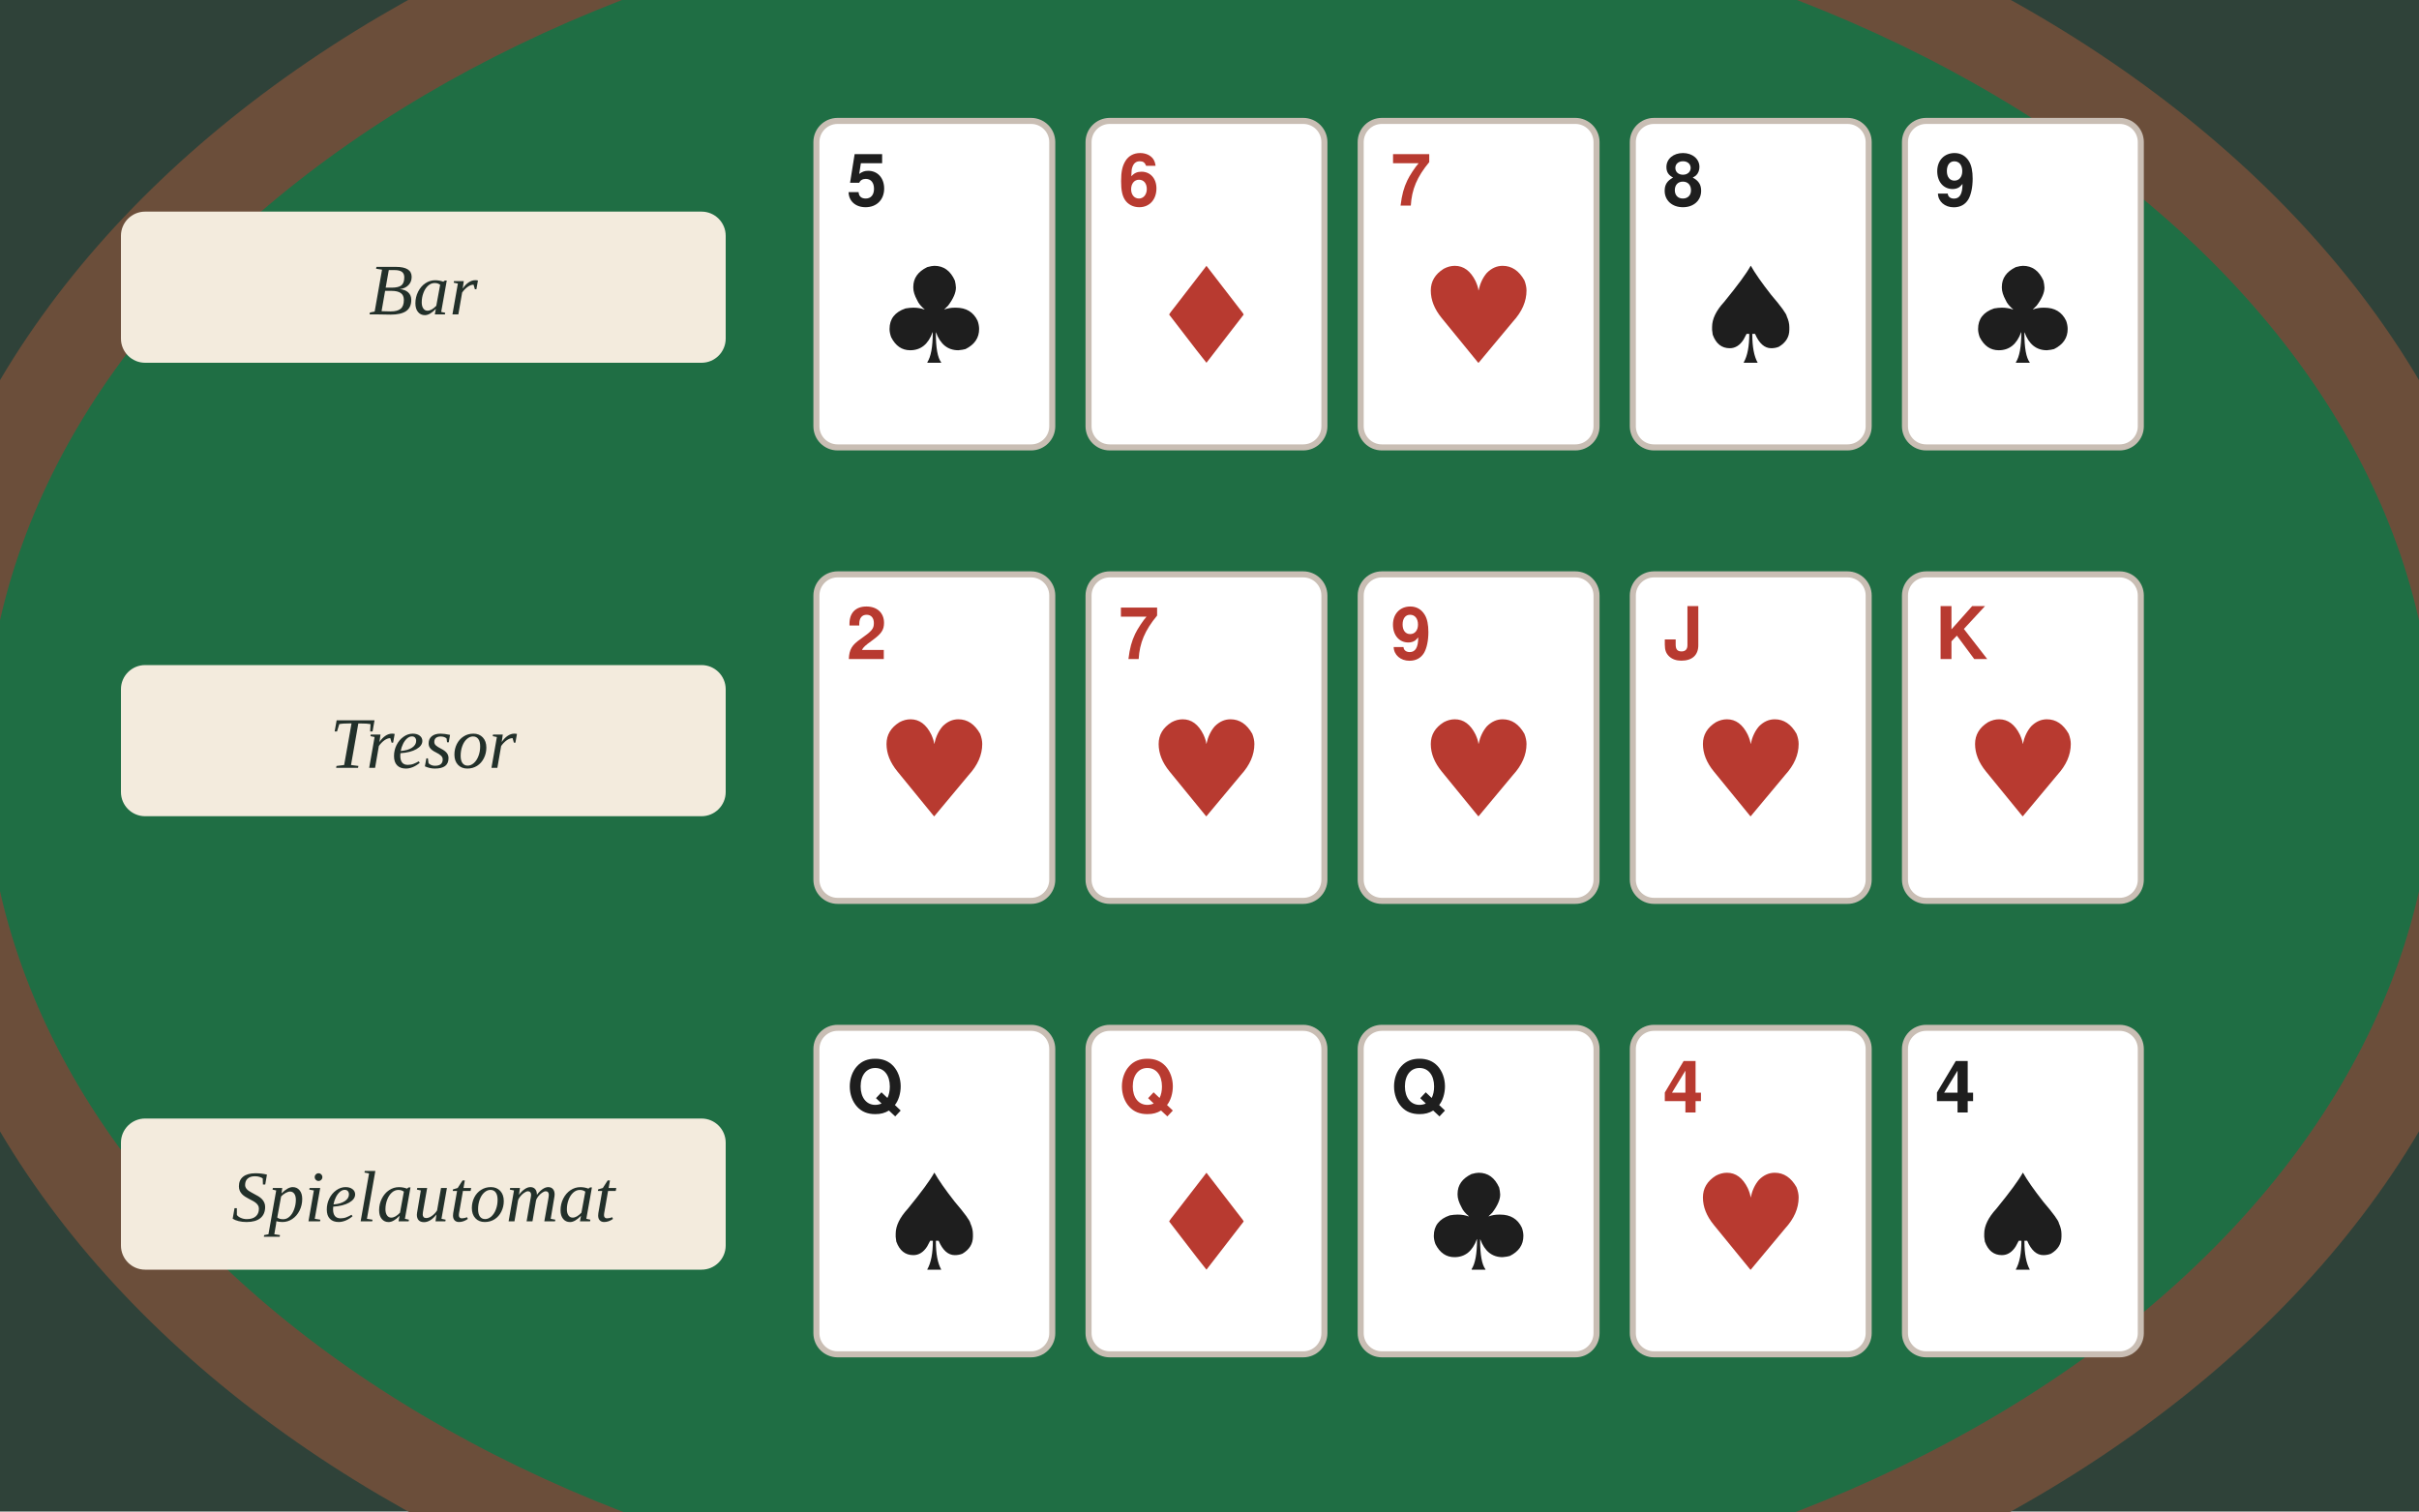
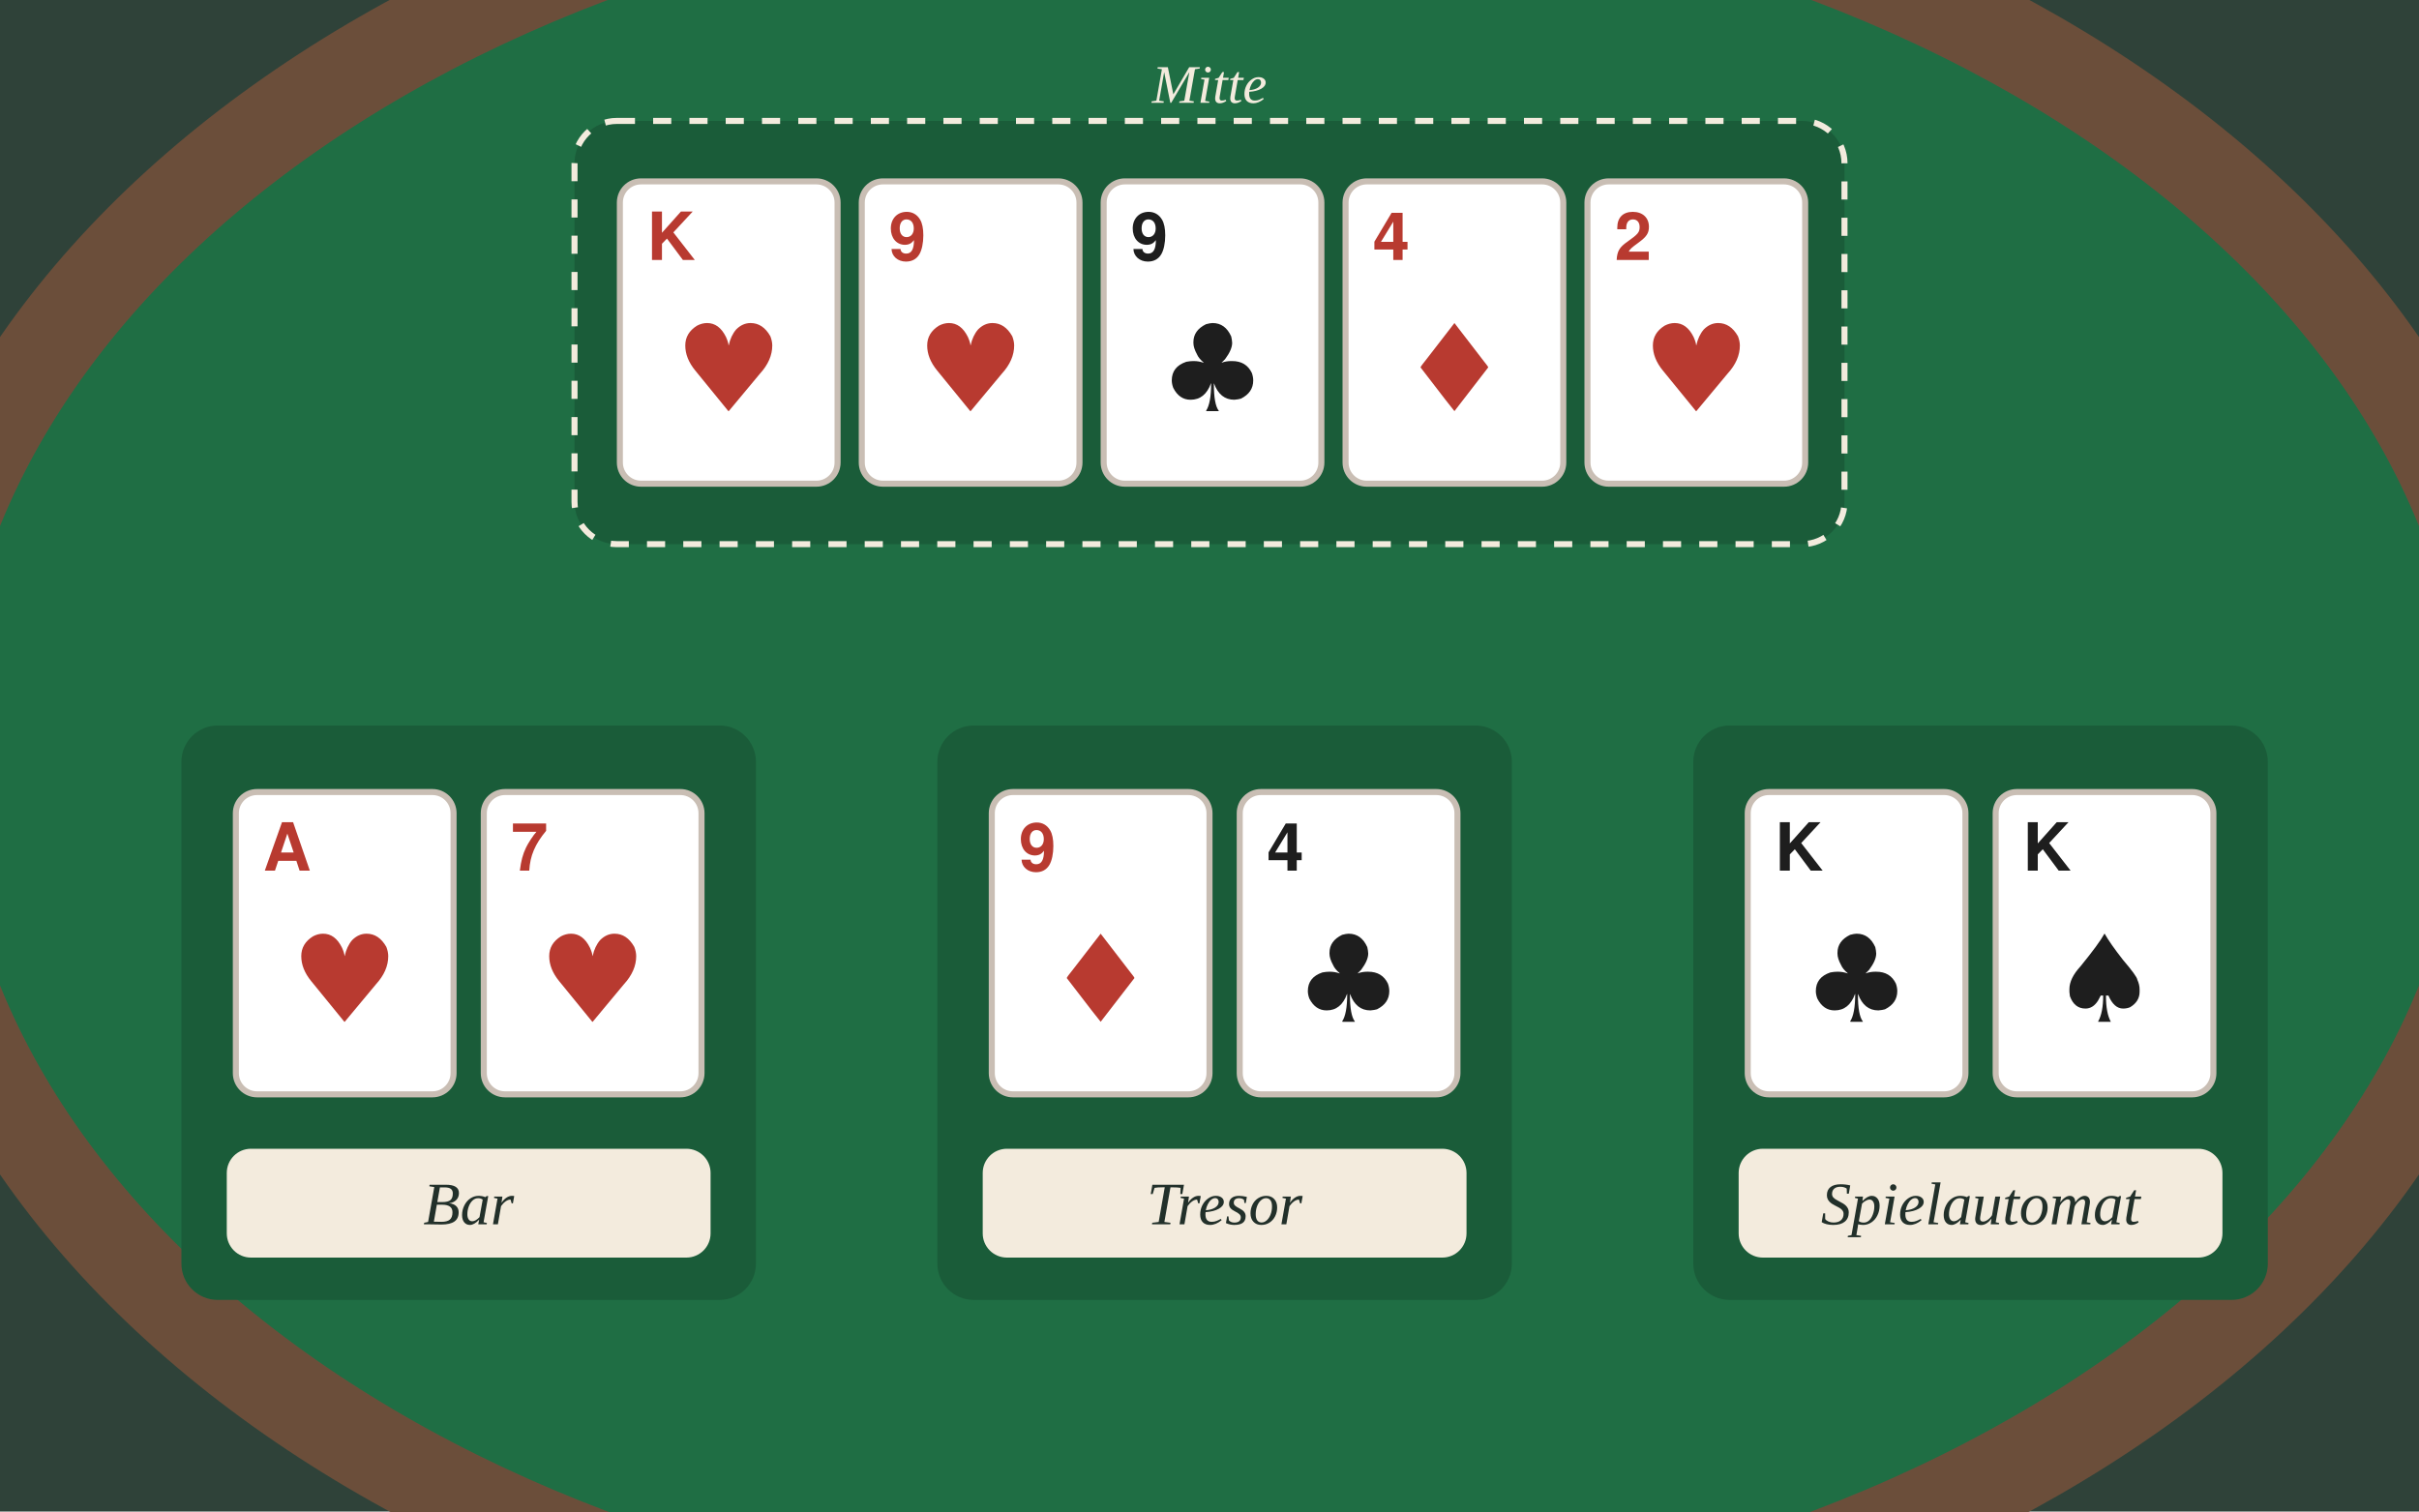
<svg xmlns="http://www.w3.org/2000/svg" viewBox="0 0 800 500" font-family="Georgia, 'Times New Roman', serif">
  <rect width="800" height="500" fill="#2F4239" />
-   <ellipse cx="400" cy="250" rx="420" ry="300" fill="#1F6E44" stroke="#6B4E3A" stroke-width="30" />
-   <rect x="40" y="70" width="200" height="50" rx="8" fill="#F3EBDD" />
-   <text x="140" y="104" text-anchor="middle" font-size="24" font-style="italic" fill="#22302A">Bar</text>
-   <rect x="270" y="40" width="78" height="108" rx="7" fill="#FFFFFF" stroke="#C9BEB4" stroke-width="2" />
-   <text x="280" y="68" font-size="24" font-weight="bold" fill="#1E1E1E" font-family="Helvetica, Arial, sans-serif">5</text>
-   <text x="309" y="120" text-anchor="middle" font-size="44" fill="#1E1E1E" font-family="'DejaVu Sans', 'Segoe UI Symbol', 'Apple Symbols', sans-serif">♣</text>
-   <rect x="360" y="40" width="78" height="108" rx="7" fill="#FFFFFF" stroke="#C9BEB4" stroke-width="2" />
-   <text x="370" y="68" font-size="24" font-weight="bold" fill="#B83A30" font-family="Helvetica, Arial, sans-serif">6</text>
-   <text x="399" y="120" text-anchor="middle" font-size="44" fill="#B83A30" font-family="'DejaVu Sans', 'Segoe UI Symbol', 'Apple Symbols', sans-serif">♦</text>
-   <rect x="450" y="40" width="78" height="108" rx="7" fill="#FFFFFF" stroke="#C9BEB4" stroke-width="2" />
-   <text x="460" y="68" font-size="24" font-weight="bold" fill="#B83A30" font-family="Helvetica, Arial, sans-serif">7</text>
-   <text x="489" y="120" text-anchor="middle" font-size="44" fill="#B83A30" font-family="'DejaVu Sans', 'Segoe UI Symbol', 'Apple Symbols', sans-serif">♥</text>
-   <rect x="540" y="40" width="78" height="108" rx="7" fill="#FFFFFF" stroke="#C9BEB4" stroke-width="2" />
-   <text x="550" y="68" font-size="24" font-weight="bold" fill="#1E1E1E" font-family="Helvetica, Arial, sans-serif">8</text>
-   <text x="579" y="120" text-anchor="middle" font-size="44" fill="#1E1E1E" font-family="'DejaVu Sans', 'Segoe UI Symbol', 'Apple Symbols', sans-serif">♠</text>
-   <rect x="630" y="40" width="78" height="108" rx="7" fill="#FFFFFF" stroke="#C9BEB4" stroke-width="2" />
-   <text x="640" y="68" font-size="24" font-weight="bold" fill="#1E1E1E" font-family="Helvetica, Arial, sans-serif">9</text>
-   <text x="669" y="120" text-anchor="middle" font-size="44" fill="#1E1E1E" font-family="'DejaVu Sans', 'Segoe UI Symbol', 'Apple Symbols', sans-serif">♣</text>
-   <rect x="40" y="220" width="200" height="50" rx="8" fill="#F3EBDD" />
-   <text x="140" y="254" text-anchor="middle" font-size="24" font-style="italic" fill="#22302A">Tresor</text>
-   <rect x="270" y="190" width="78" height="108" rx="7" fill="#FFFFFF" stroke="#C9BEB4" stroke-width="2" />
-   <text x="280" y="218" font-size="24" font-weight="bold" fill="#B83A30" font-family="Helvetica, Arial, sans-serif">2</text>
-   <text x="309" y="270" text-anchor="middle" font-size="44" fill="#B83A30" font-family="'DejaVu Sans', 'Segoe UI Symbol', 'Apple Symbols', sans-serif">♥</text>
-   <rect x="360" y="190" width="78" height="108" rx="7" fill="#FFFFFF" stroke="#C9BEB4" stroke-width="2" />
-   <text x="370" y="218" font-size="24" font-weight="bold" fill="#B83A30" font-family="Helvetica, Arial, sans-serif">7</text>
-   <text x="399" y="270" text-anchor="middle" font-size="44" fill="#B83A30" font-family="'DejaVu Sans', 'Segoe UI Symbol', 'Apple Symbols', sans-serif">♥</text>
-   <rect x="450" y="190" width="78" height="108" rx="7" fill="#FFFFFF" stroke="#C9BEB4" stroke-width="2" />
-   <text x="460" y="218" font-size="24" font-weight="bold" fill="#B83A30" font-family="Helvetica, Arial, sans-serif">9</text>
-   <text x="489" y="270" text-anchor="middle" font-size="44" fill="#B83A30" font-family="'DejaVu Sans', 'Segoe UI Symbol', 'Apple Symbols', sans-serif">♥</text>
-   <rect x="540" y="190" width="78" height="108" rx="7" fill="#FFFFFF" stroke="#C9BEB4" stroke-width="2" />
-   <text x="550" y="218" font-size="24" font-weight="bold" fill="#B83A30" font-family="Helvetica, Arial, sans-serif">J</text>
-   <text x="579" y="270" text-anchor="middle" font-size="44" fill="#B83A30" font-family="'DejaVu Sans', 'Segoe UI Symbol', 'Apple Symbols', sans-serif">♥</text>
-   <rect x="630" y="190" width="78" height="108" rx="7" fill="#FFFFFF" stroke="#C9BEB4" stroke-width="2" />
-   <text x="640" y="218" font-size="24" font-weight="bold" fill="#B83A30" font-family="Helvetica, Arial, sans-serif">K</text>
-   <text x="669" y="270" text-anchor="middle" font-size="44" fill="#B83A30" font-family="'DejaVu Sans', 'Segoe UI Symbol', 'Apple Symbols', sans-serif">♥</text>
-   <rect x="40" y="370" width="200" height="50" rx="8" fill="#F3EBDD" />
-   <text x="140" y="404" text-anchor="middle" font-size="24" font-style="italic" fill="#22302A">Spielautomat</text>
-   <rect x="270" y="340" width="78" height="108" rx="7" fill="#FFFFFF" stroke="#C9BEB4" stroke-width="2" />
-   <text x="280" y="368" font-size="24" font-weight="bold" fill="#1E1E1E" font-family="Helvetica, Arial, sans-serif">Q</text>
-   <text x="309" y="420" text-anchor="middle" font-size="44" fill="#1E1E1E" font-family="'DejaVu Sans', 'Segoe UI Symbol', 'Apple Symbols', sans-serif">♠</text>
-   <rect x="360" y="340" width="78" height="108" rx="7" fill="#FFFFFF" stroke="#C9BEB4" stroke-width="2" />
-   <text x="370" y="368" font-size="24" font-weight="bold" fill="#B83A30" font-family="Helvetica, Arial, sans-serif">Q</text>
-   <text x="399" y="420" text-anchor="middle" font-size="44" fill="#B83A30" font-family="'DejaVu Sans', 'Segoe UI Symbol', 'Apple Symbols', sans-serif">♦</text>
-   <rect x="450" y="340" width="78" height="108" rx="7" fill="#FFFFFF" stroke="#C9BEB4" stroke-width="2" />
-   <text x="460" y="368" font-size="24" font-weight="bold" fill="#1E1E1E" font-family="Helvetica, Arial, sans-serif">Q</text>
-   <text x="489" y="420" text-anchor="middle" font-size="44" fill="#1E1E1E" font-family="'DejaVu Sans', 'Segoe UI Symbol', 'Apple Symbols', sans-serif">♣</text>
-   <rect x="540" y="340" width="78" height="108" rx="7" fill="#FFFFFF" stroke="#C9BEB4" stroke-width="2" />
-   <text x="550" y="368" font-size="24" font-weight="bold" fill="#B83A30" font-family="Helvetica, Arial, sans-serif">4</text>
-   <text x="579" y="420" text-anchor="middle" font-size="44" fill="#B83A30" font-family="'DejaVu Sans', 'Segoe UI Symbol', 'Apple Symbols', sans-serif">♥</text>
-   <rect x="630" y="340" width="78" height="108" rx="7" fill="#FFFFFF" stroke="#C9BEB4" stroke-width="2" />
-   <text x="640" y="368" font-size="24" font-weight="bold" fill="#1E1E1E" font-family="Helvetica, Arial, sans-serif">4</text>
-   <text x="669" y="420" text-anchor="middle" font-size="44" fill="#1E1E1E" font-family="'DejaVu Sans', 'Segoe UI Symbol', 'Apple Symbols', sans-serif">♠</text>
+   <ellipse cx="400" cy="250" rx="430" ry="300" fill="#1F6E44" stroke="#6B4E3A" stroke-width="30" />
+   <rect x="190" y="40" width="420" height="140" rx="14" fill="#1A5C39" stroke="#F3EBDD" stroke-width="2" stroke-dasharray="6 6" />
+   <text x="400" y="34" text-anchor="middle" font-size="18" font-style="italic" fill="#F3EBDD">Mitte</text>
+   <rect x="205" y="60" width="72" height="100" rx="7" fill="#FFFFFF" stroke="#C9BEB4" stroke-width="2" />
+   <text x="214" y="86" font-size="22" font-weight="bold" fill="#B83A30" font-family="Helvetica, Arial, sans-serif">K</text>
+   <text x="241.0" y="136" text-anchor="middle" font-size="40" fill="#B83A30" font-family="'DejaVu Sans', 'Segoe UI Symbol', 'Apple Symbols', sans-serif">♥</text>
+   <rect x="285" y="60" width="72" height="100" rx="7" fill="#FFFFFF" stroke="#C9BEB4" stroke-width="2" />
+   <text x="294" y="86" font-size="22" font-weight="bold" fill="#B83A30" font-family="Helvetica, Arial, sans-serif">9</text>
+   <text x="321.0" y="136" text-anchor="middle" font-size="40" fill="#B83A30" font-family="'DejaVu Sans', 'Segoe UI Symbol', 'Apple Symbols', sans-serif">♥</text>
+   <rect x="365" y="60" width="72" height="100" rx="7" fill="#FFFFFF" stroke="#C9BEB4" stroke-width="2" />
+   <text x="374" y="86" font-size="22" font-weight="bold" fill="#1E1E1E" font-family="Helvetica, Arial, sans-serif">9</text>
+   <text x="401.0" y="136" text-anchor="middle" font-size="40" fill="#1E1E1E" font-family="'DejaVu Sans', 'Segoe UI Symbol', 'Apple Symbols', sans-serif">♣</text>
+   <rect x="445" y="60" width="72" height="100" rx="7" fill="#FFFFFF" stroke="#C9BEB4" stroke-width="2" />
+   <text x="454" y="86" font-size="22" font-weight="bold" fill="#B83A30" font-family="Helvetica, Arial, sans-serif">4</text>
+   <text x="481.0" y="136" text-anchor="middle" font-size="40" fill="#B83A30" font-family="'DejaVu Sans', 'Segoe UI Symbol', 'Apple Symbols', sans-serif">♦</text>
+   <rect x="525" y="60" width="72" height="100" rx="7" fill="#FFFFFF" stroke="#C9BEB4" stroke-width="2" />
+   <text x="534" y="86" font-size="22" font-weight="bold" fill="#B83A30" font-family="Helvetica, Arial, sans-serif">2</text>
+   <text x="561.0" y="136" text-anchor="middle" font-size="40" fill="#B83A30" font-family="'DejaVu Sans', 'Segoe UI Symbol', 'Apple Symbols', sans-serif">♥</text>
+   <rect x="60" y="240" width="190" height="190" rx="12" fill="#1A5C39" />
+   <rect x="78" y="262" width="72" height="100" rx="7" fill="#FFFFFF" stroke="#C9BEB4" stroke-width="2" />
+   <text x="87" y="288" font-size="22" font-weight="bold" fill="#B83A30" font-family="Helvetica, Arial, sans-serif">A</text>
+   <text x="114.0" y="338" text-anchor="middle" font-size="40" fill="#B83A30" font-family="'DejaVu Sans', 'Segoe UI Symbol', 'Apple Symbols', sans-serif">♥</text>
+   <rect x="160" y="262" width="72" height="100" rx="7" fill="#FFFFFF" stroke="#C9BEB4" stroke-width="2" />
+   <text x="169" y="288" font-size="22" font-weight="bold" fill="#B83A30" font-family="Helvetica, Arial, sans-serif">7</text>
+   <text x="196.0" y="338" text-anchor="middle" font-size="40" fill="#B83A30" font-family="'DejaVu Sans', 'Segoe UI Symbol', 'Apple Symbols', sans-serif">♥</text>
+   <rect x="75" y="380" width="160" height="36" rx="8" fill="#F3EBDD" />
+   <text x="155" y="405" text-anchor="middle" font-size="20" font-style="italic" fill="#22302A">Bar</text>
+   <rect x="310" y="240" width="190" height="190" rx="12" fill="#1A5C39" />
+   <rect x="328" y="262" width="72" height="100" rx="7" fill="#FFFFFF" stroke="#C9BEB4" stroke-width="2" />
+   <text x="337" y="288" font-size="22" font-weight="bold" fill="#B83A30" font-family="Helvetica, Arial, sans-serif">9</text>
+   <text x="364.0" y="338" text-anchor="middle" font-size="40" fill="#B83A30" font-family="'DejaVu Sans', 'Segoe UI Symbol', 'Apple Symbols', sans-serif">♦</text>
+   <rect x="410" y="262" width="72" height="100" rx="7" fill="#FFFFFF" stroke="#C9BEB4" stroke-width="2" />
+   <text x="419" y="288" font-size="22" font-weight="bold" fill="#1E1E1E" font-family="Helvetica, Arial, sans-serif">4</text>
+   <text x="446.0" y="338" text-anchor="middle" font-size="40" fill="#1E1E1E" font-family="'DejaVu Sans', 'Segoe UI Symbol', 'Apple Symbols', sans-serif">♣</text>
+   <rect x="325" y="380" width="160" height="36" rx="8" fill="#F3EBDD" />
+   <text x="405" y="405" text-anchor="middle" font-size="20" font-style="italic" fill="#22302A">Tresor</text>
+   <rect x="560" y="240" width="190" height="190" rx="12" fill="#1A5C39" />
+   <rect x="578" y="262" width="72" height="100" rx="7" fill="#FFFFFF" stroke="#C9BEB4" stroke-width="2" />
+   <text x="587" y="288" font-size="22" font-weight="bold" fill="#1E1E1E" font-family="Helvetica, Arial, sans-serif">K</text>
+   <text x="614.0" y="338" text-anchor="middle" font-size="40" fill="#1E1E1E" font-family="'DejaVu Sans', 'Segoe UI Symbol', 'Apple Symbols', sans-serif">♣</text>
+   <rect x="660" y="262" width="72" height="100" rx="7" fill="#FFFFFF" stroke="#C9BEB4" stroke-width="2" />
+   <text x="669" y="288" font-size="22" font-weight="bold" fill="#1E1E1E" font-family="Helvetica, Arial, sans-serif">K</text>
+   <text x="696.0" y="338" text-anchor="middle" font-size="40" fill="#1E1E1E" font-family="'DejaVu Sans', 'Segoe UI Symbol', 'Apple Symbols', sans-serif">♠</text>
+   <rect x="575" y="380" width="160" height="36" rx="8" fill="#F3EBDD" />
+   <text x="655" y="405" text-anchor="middle" font-size="20" font-style="italic" fill="#22302A">Spielautomat</text>
</svg>
